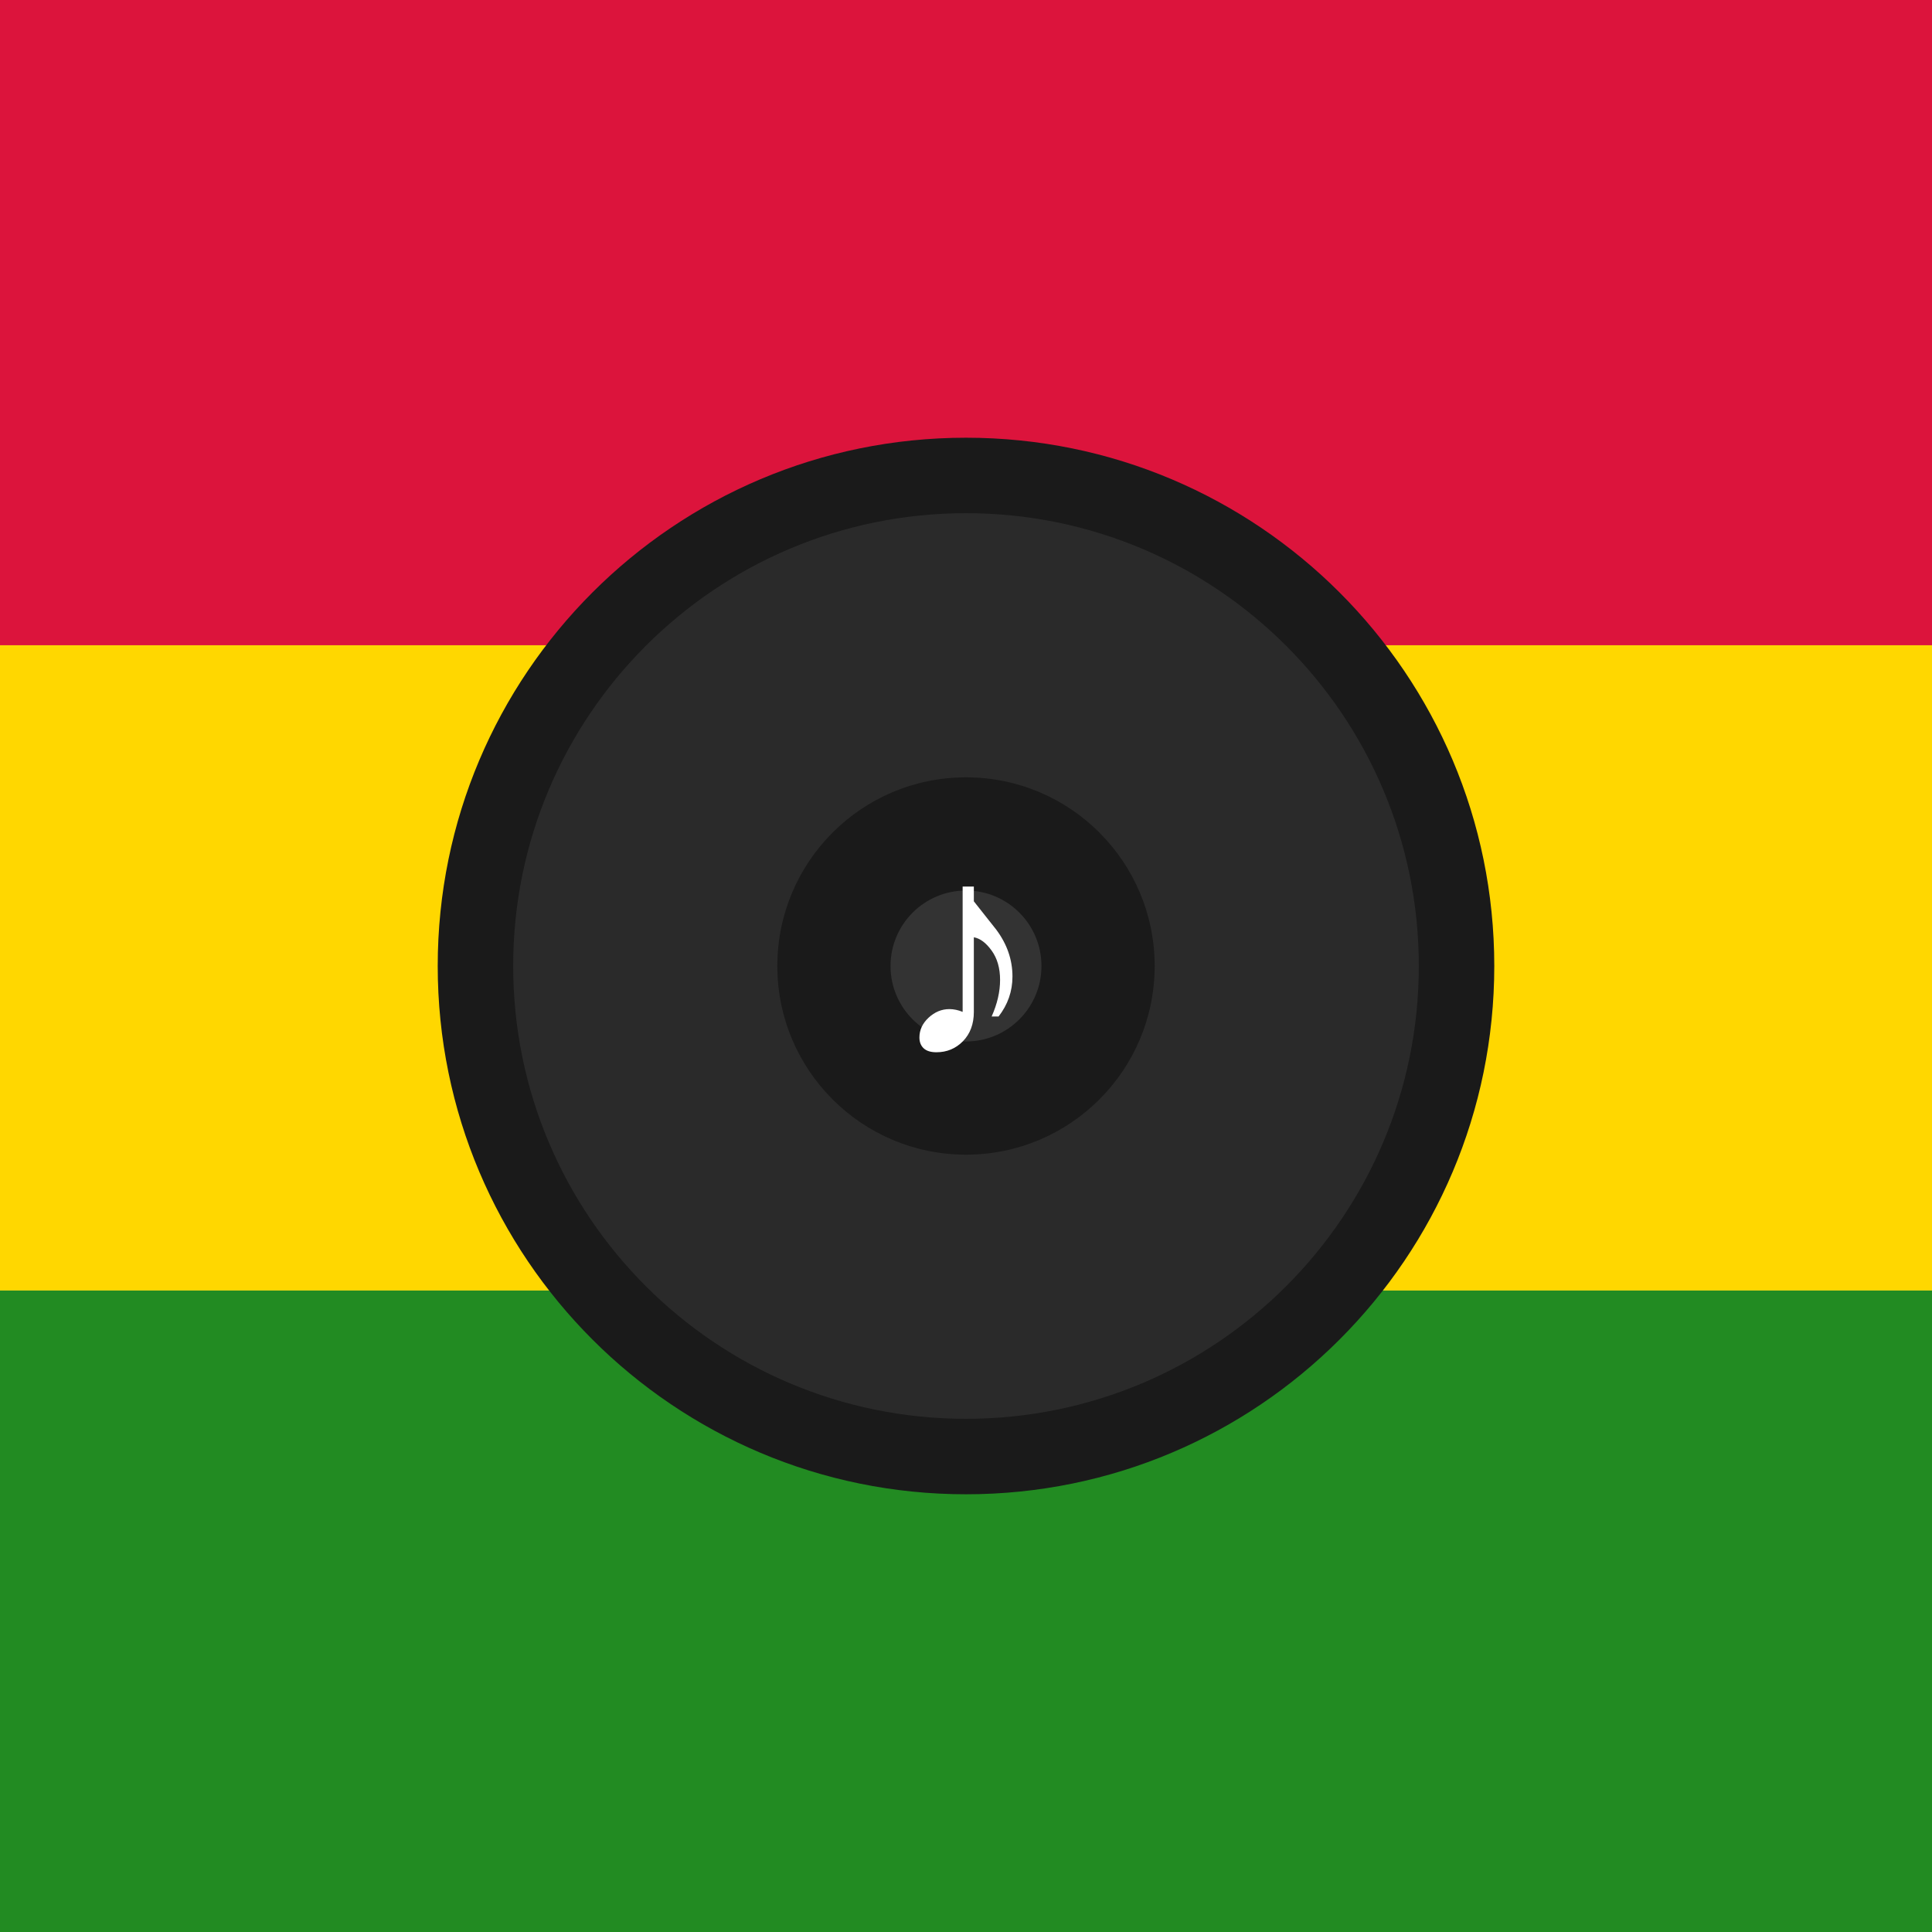
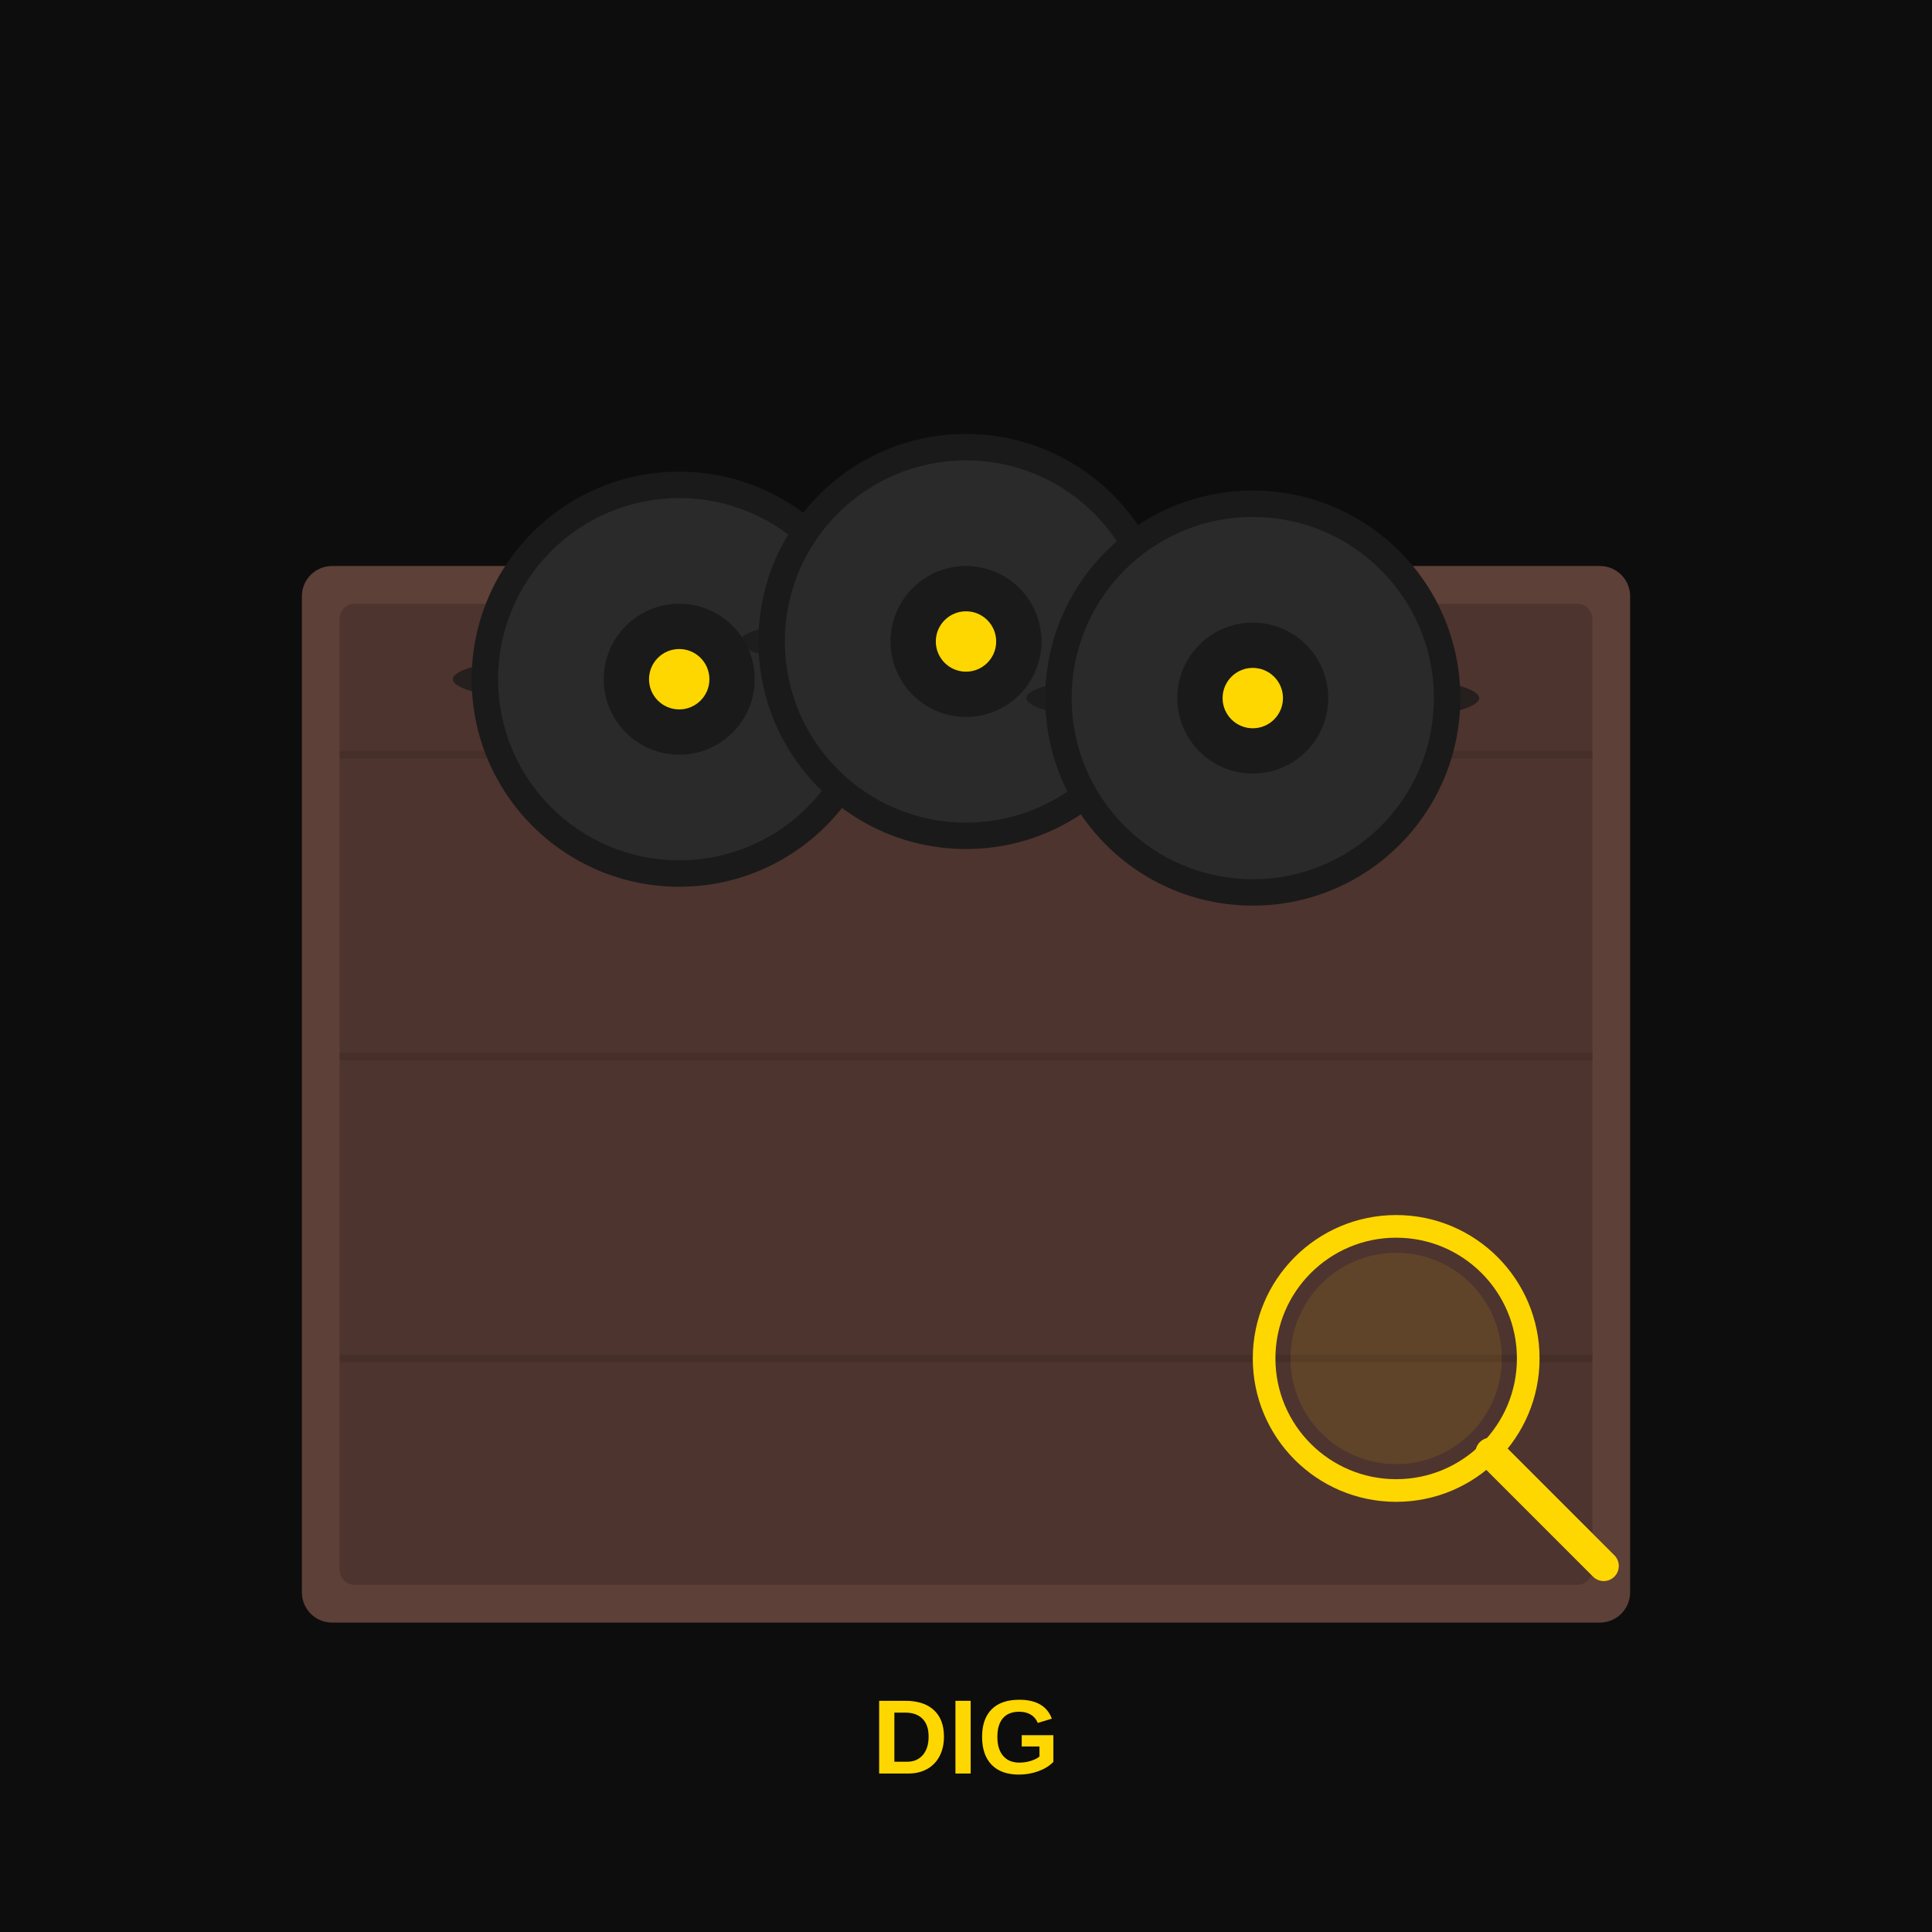
<svg xmlns="http://www.w3.org/2000/svg" width="512" height="512">
-   <rect width="512" height="171" fill="#DC143C" y="0" />
-   <rect width="512" height="171" fill="#FFD700" y="171" />
-   <rect width="512" height="170" fill="#228B22" y="342" />
-   <circle cx="256" cy="256" r="140" fill="#1a1a1a" />
-   <circle cx="256" cy="256" r="120" fill="#2a2a2a" />
-   <circle cx="256" cy="256" r="50" fill="#1a1a1a" />
-   <circle cx="256" cy="256" r="20" fill="#333" />
-   <text x="256" y="280" font-size="80" fill="white" text-anchor="middle" font-family="Arial, sans-serif" font-weight="bold">♪</text>
+   <rect width="512" height="512" fill="#0d0d0d" />
+   <rect x="80" y="150" width="352" height="280" fill="#5D4037" rx="8" />
+   <rect x="90" y="160" width="332" height="260" fill="#4E342E" rx="4" />
+   <line x1="90" y1="200" x2="422" y2="200" stroke="#3E2723" stroke-width="2" opacity="0.5" />
+   <line x1="90" y1="280" x2="422" y2="280" stroke="#3E2723" stroke-width="2" opacity="0.5" />
+   <line x1="90" y1="360" x2="422" y2="360" stroke="#3E2723" stroke-width="2" opacity="0.5" />
+   <ellipse cx="180" cy="180" rx="60" ry="8" fill="#1a1a1a" opacity="0.8" />
+   <circle cx="180" cy="180" r="55" fill="#1a1a1a" />
+   <circle cx="180" cy="180" r="48" fill="#2a2a2a" />
+   <circle cx="180" cy="180" r="20" fill="#1a1a1a" />
+   <circle cx="180" cy="180" r="8" fill="#FFD700" />
+   <ellipse cx="256" cy="170" rx="60" ry="8" fill="#1a1a1a" opacity="0.8" />
+   <circle cx="256" cy="170" r="55" fill="#1a1a1a" />
+   <circle cx="256" cy="170" r="48" fill="#2a2a2a" />
+   <circle cx="256" cy="170" r="20" fill="#1a1a1a" />
+   <circle cx="256" cy="170" r="8" fill="#FFD700" />
+   <ellipse cx="332" cy="185" rx="60" ry="8" fill="#1a1a1a" opacity="0.8" />
+   <circle cx="332" cy="185" r="55" fill="#1a1a1a" />
+   <circle cx="332" cy="185" r="48" fill="#2a2a2a" />
+   <circle cx="332" cy="185" r="20" fill="#1a1a1a" />
+   <circle cx="332" cy="185" r="8" fill="#FFD700" />
+   <circle cx="370" cy="360" r="35" fill="none" stroke="#FFD700" stroke-width="6" />
+   <circle cx="370" cy="360" r="28" fill="rgba(255, 215, 0, 0.1)" />
+   <line x1="395" y1="385" x2="425" y2="415" stroke="#FFD700" stroke-width="8" stroke-linecap="round" />
+   <text x="256" y="470" font-size="28" fill="#FFD700" text-anchor="middle" font-family="Arial, sans-serif" font-weight="bold">DIG</text>
</svg>
